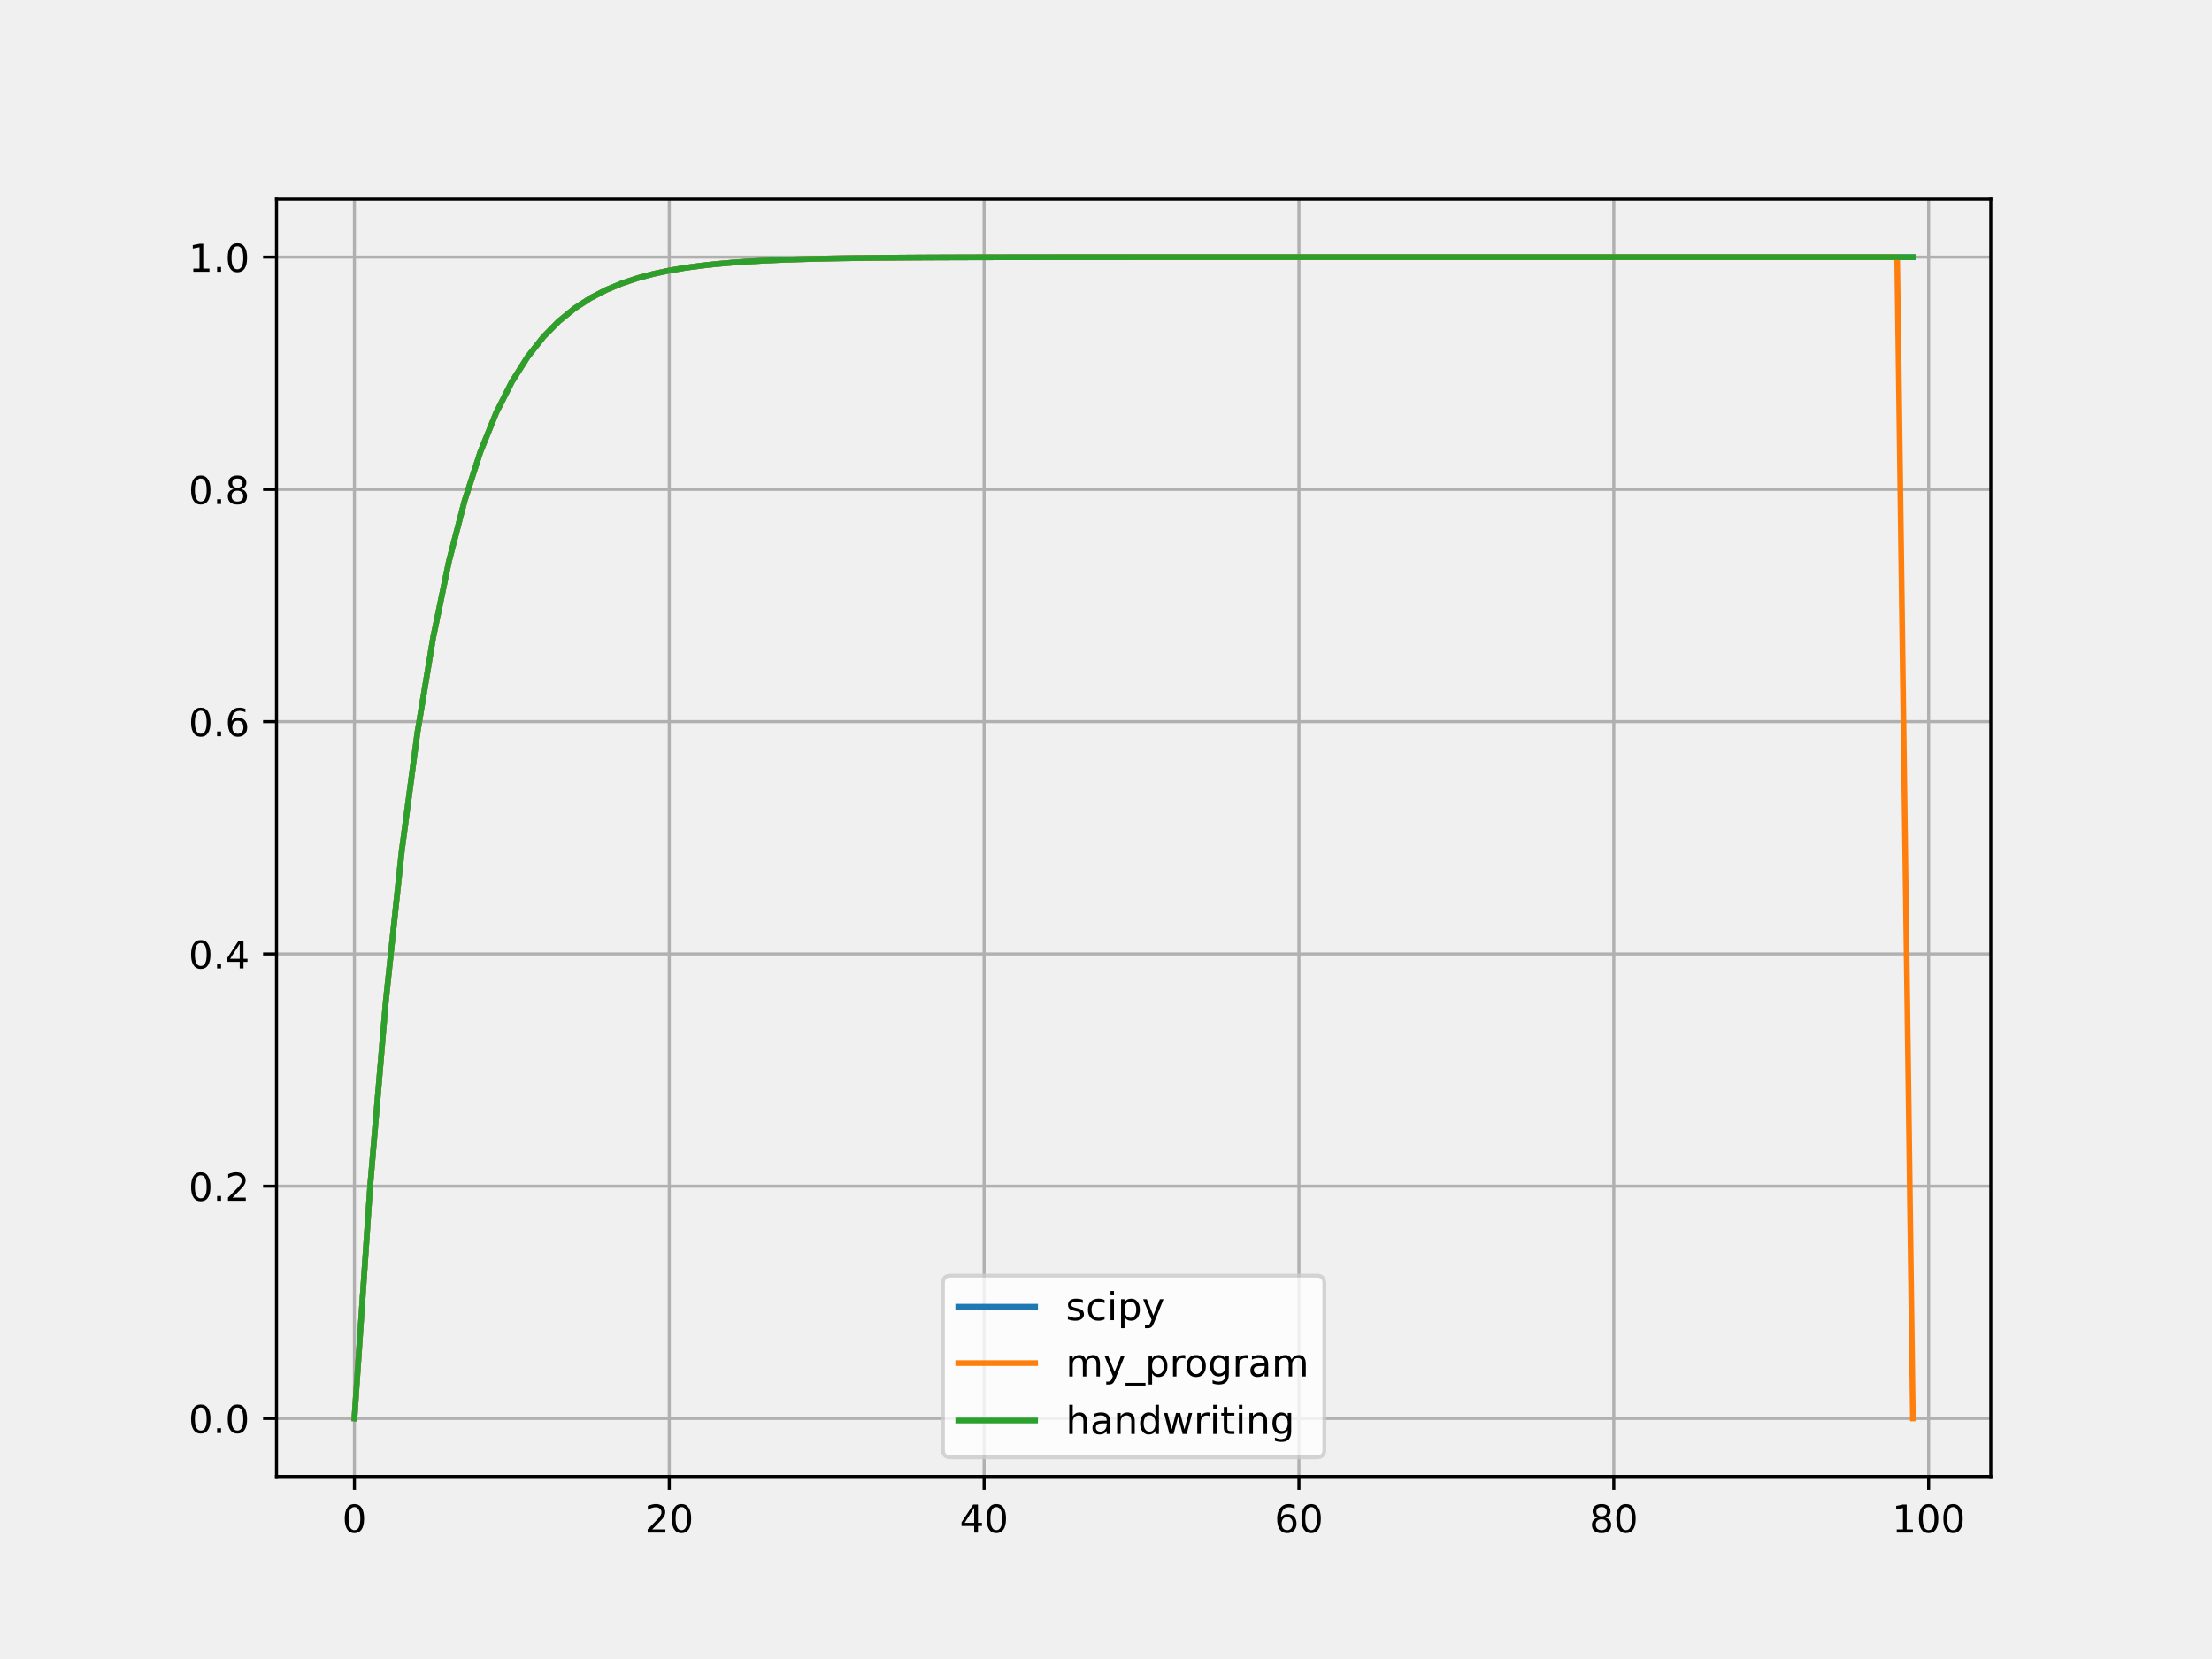
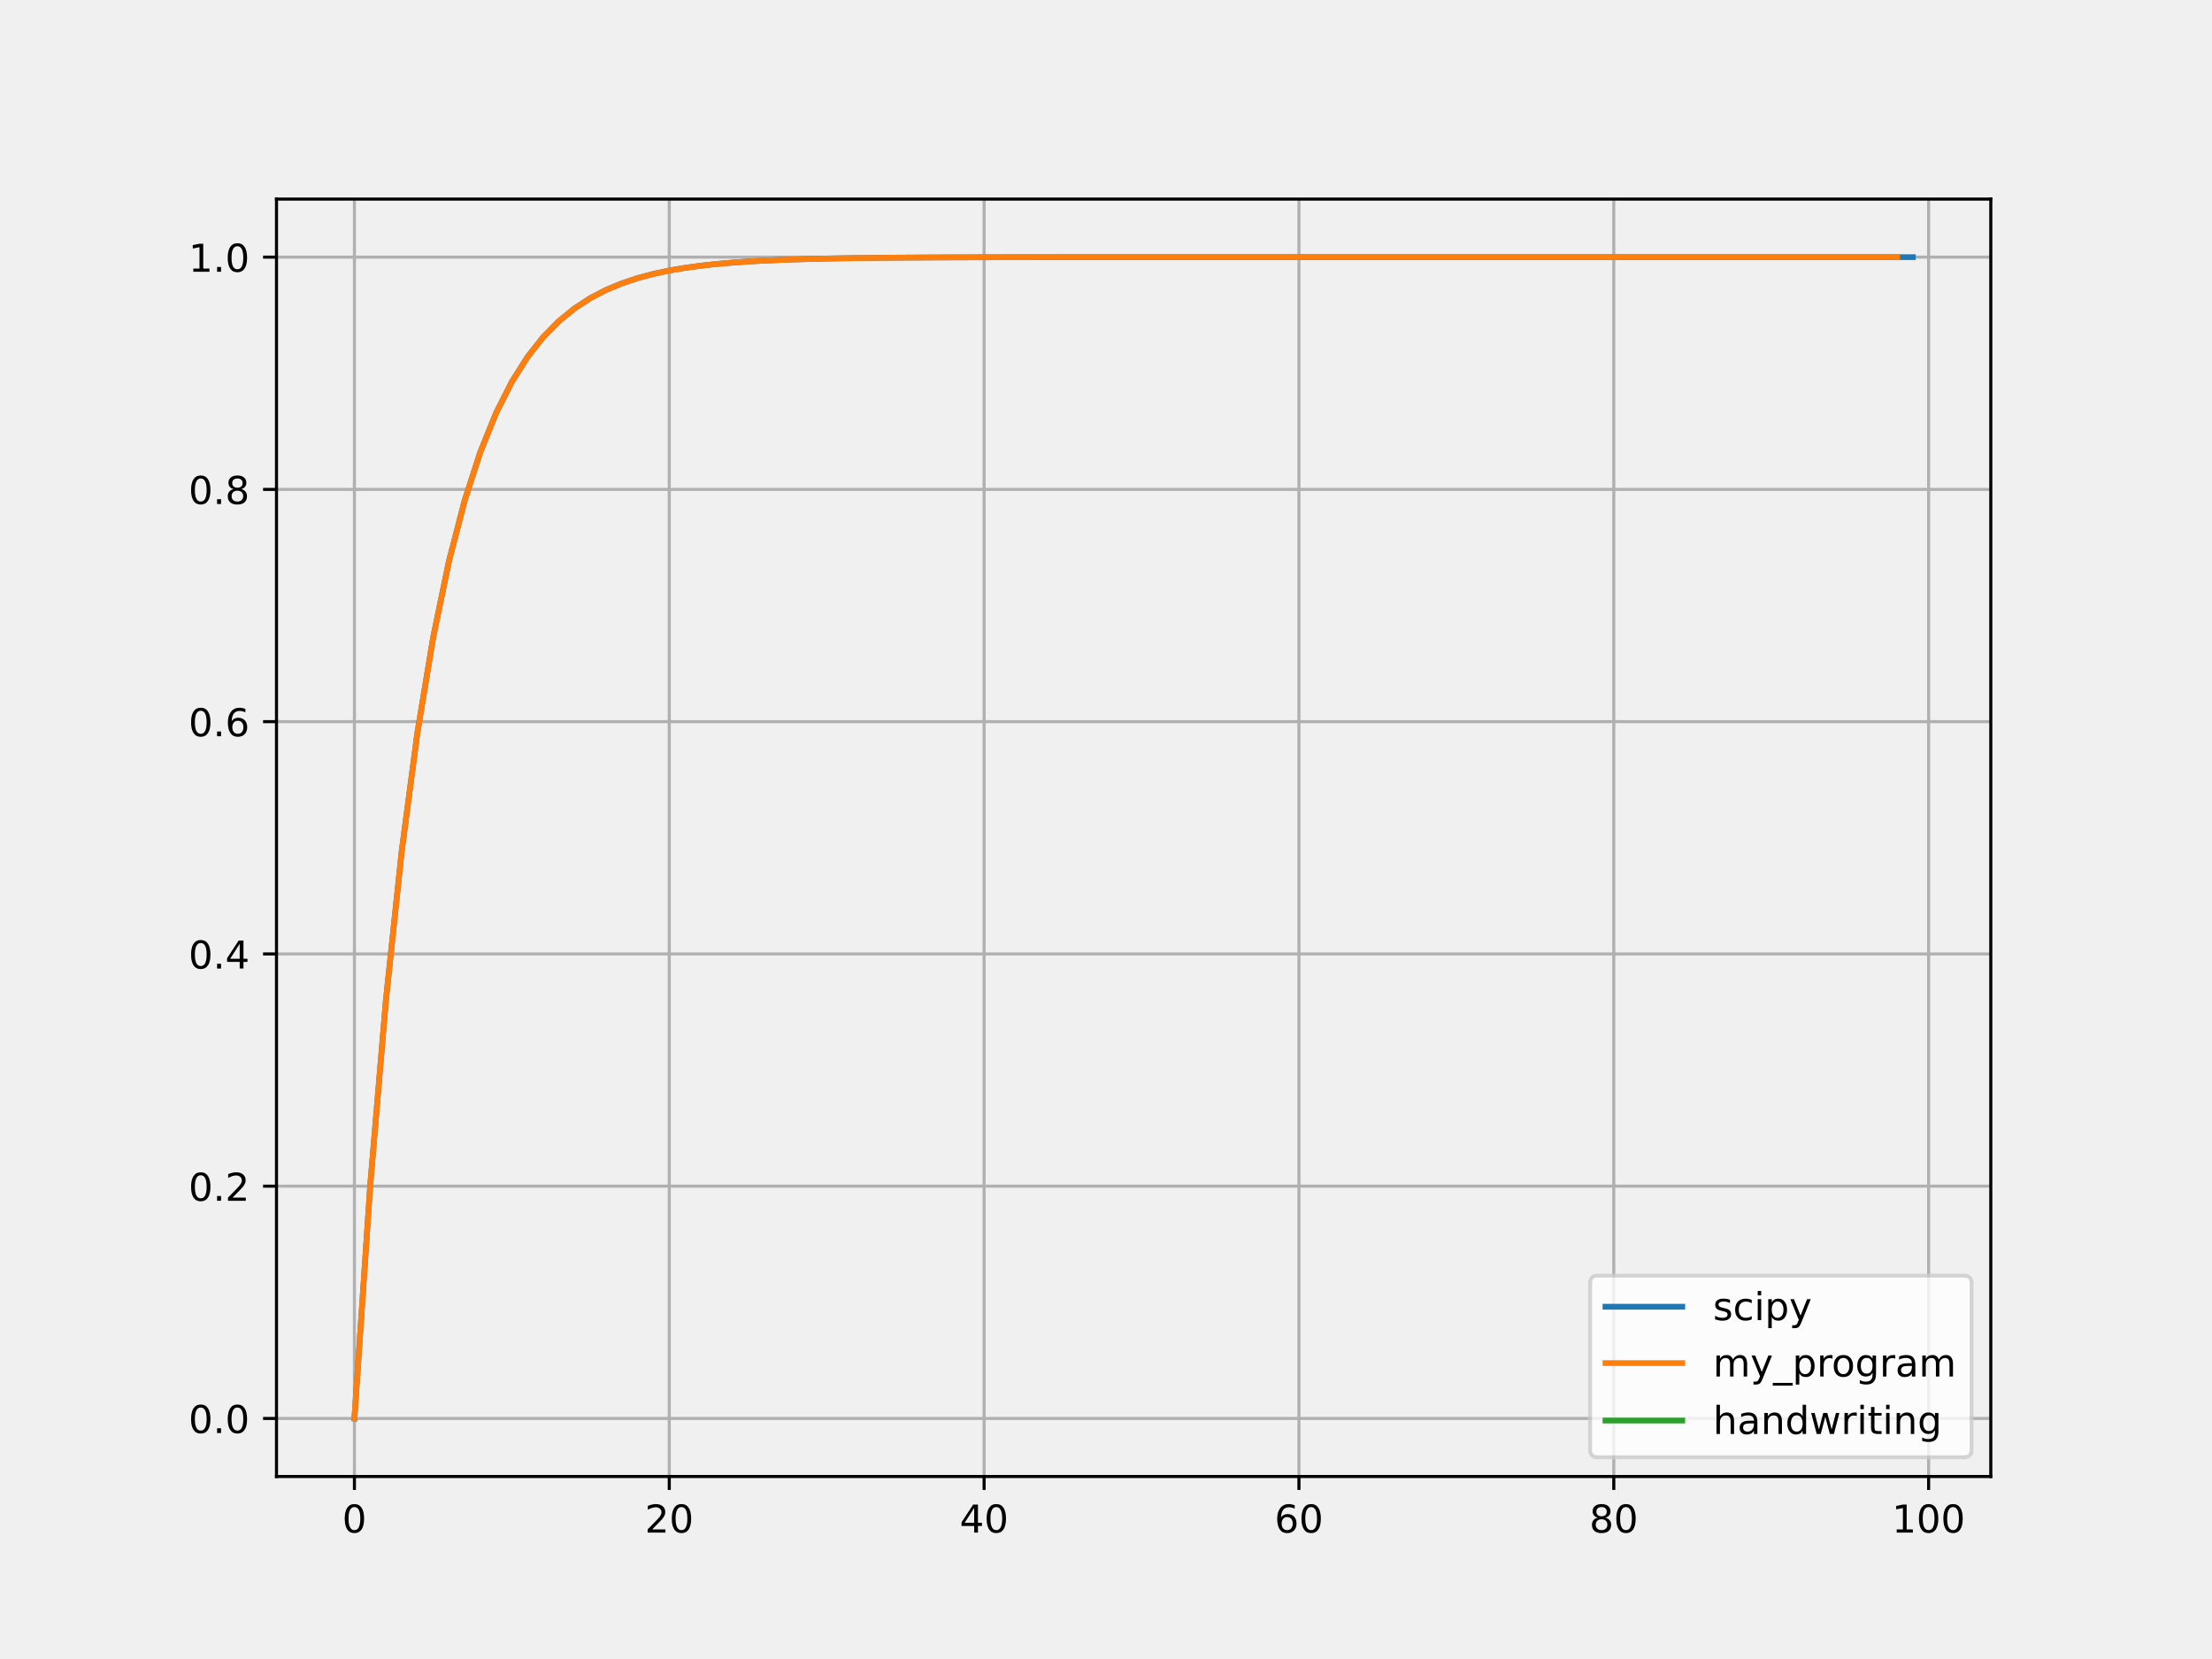
<svg xmlns="http://www.w3.org/2000/svg" xmlns:xlink="http://www.w3.org/1999/xlink" width="576pt" height="432pt" viewBox="0 0 576 432" version="1.1">
  <defs>
    <style type="text/css">*{stroke-linejoin: round; stroke-linecap: butt}</style>
  </defs>
  <g id="figure_1">
    <g id="patch_1">
      <path d="M 0 432  L 576 432  L 576 0  L 0 0  L 0 432  z " style="fill: none" />
    </g>
    <g id="axes_1">
      <g id="patch_2">
        <path d="M 72 384.48  L 518.4 384.48  L 518.4 51.84  L 72 51.84  L 72 384.48  z " style="fill: none" />
      </g>
      <g id="matplotlib.axis_1">
        <g id="xtick_1">
          <g id="line2d_1">
-             <path d="M 92.291 384.48  L 92.291 51.84  " clip-path="url(#p85059e5a25)" style="fill: none; stroke: #b0b0b0; stroke-width: 0.8; stroke-linecap: square" />
+             <path d="M 92.291 384.48  L 92.291 51.84  " clip-path="url(#p8a45b7f2a6)" style="fill: none; stroke: #b0b0b0; stroke-width: 0.8; stroke-linecap: square" />
          </g>
          <g id="line2d_2">
            <defs>
-               <path id="m1170deebd3" d="M 0 0  L 0 3.5  " style="stroke: #000000; stroke-width: 0.8" />
-             </defs>
-             <g>
-               <use xlink:href="#m1170deebd3" x="92.291" y="384.48" style="stroke: #000000; stroke-width: 0.8" />
+               <path id="m2cb177437b" d="M 0 0  L 0 3.5  " style="stroke: #000000; stroke-width: 0.8" />
+             </defs>
+             <g>
+               <use xlink:href="#m2cb177437b" x="92.291" y="384.48" style="stroke: #000000; stroke-width: 0.8" />
            </g>
          </g>
          <g id="text_1">
            <g transform="translate(89.10966 399.0784) scale(0.1 -0.1)">
              <defs>
                <path id="DejaVuSans-30" d="M 2034 4250  Q 1547 4250 1301 3770  Q 1056 3291 1056 2328  Q 1056 1369 1301 889  Q 1547 409 2034 409  Q 2525 409 2770 889  Q 3016 1369 3016 2328  Q 3016 3291 2770 3770  Q 2525 4250 2034 4250  z M 2034 4750  Q 2819 4750 3233 4129  Q 3647 3509 3647 2328  Q 3647 1150 3233 529  Q 2819 -91 2034 -91  Q 1250 -91 836 529  Q 422 1150 422 2328  Q 422 3509 836 4129  Q 1250 4750 2034 4750  z " transform="scale(0.015625)" />
              </defs>
              <use xlink:href="#DejaVuSans-30" />
            </g>
          </g>
        </g>
        <g id="xtick_2">
          <g id="line2d_3">
-             <path d="M 174.274 384.48  L 174.274 51.84  " clip-path="url(#p85059e5a25)" style="fill: none; stroke: #b0b0b0; stroke-width: 0.8; stroke-linecap: square" />
+             <path d="M 174.274 384.48  L 174.274 51.84  " clip-path="url(#p8a45b7f2a6)" style="fill: none; stroke: #b0b0b0; stroke-width: 0.8; stroke-linecap: square" />
          </g>
          <g id="line2d_4">
            <g>
-               <use xlink:href="#m1170deebd3" x="174.274" y="384.48" style="stroke: #000000; stroke-width: 0.8" />
+               <use xlink:href="#m2cb177437b" x="174.274" y="384.48" style="stroke: #000000; stroke-width: 0.8" />
            </g>
          </g>
          <g id="text_2">
            <g transform="translate(167.9119 399.0784) scale(0.1 -0.1)">
              <defs>
                <path id="DejaVuSans-32" d="M 1228 531  L 3431 531  L 3431 0  L 469 0  L 469 531  Q 828 903 1448 1529  Q 2069 2156 2228 2338  Q 2531 2678 2651 2914  Q 2772 3150 2772 3378  Q 2772 3750 2511 3984  Q 2250 4219 1831 4219  Q 1534 4219 1204 4116  Q 875 4013 500 3803  L 500 4441  Q 881 4594 1212 4672  Q 1544 4750 1819 4750  Q 2544 4750 2975 4387  Q 3406 4025 3406 3419  Q 3406 3131 3298 2873  Q 3191 2616 2906 2266  Q 2828 2175 2409 1742  Q 1991 1309 1228 531  z " transform="scale(0.015625)" />
              </defs>
              <use xlink:href="#DejaVuSans-32" />
-               <use xlink:href="#DejaVuSans-30" transform="translate(63.62305 0)" />
+               <use xlink:href="#DejaVuSans-30" x="63.623" />
            </g>
          </g>
        </g>
        <g id="xtick_3">
          <g id="line2d_5">
-             <path d="M 256.258 384.48  L 256.258 51.84  " clip-path="url(#p85059e5a25)" style="fill: none; stroke: #b0b0b0; stroke-width: 0.8; stroke-linecap: square" />
+             <path d="M 256.258 384.48  L 256.258 51.84  " clip-path="url(#p8a45b7f2a6)" style="fill: none; stroke: #b0b0b0; stroke-width: 0.8; stroke-linecap: square" />
          </g>
          <g id="line2d_6">
            <g>
-               <use xlink:href="#m1170deebd3" x="256.258" y="384.48" style="stroke: #000000; stroke-width: 0.8" />
+               <use xlink:href="#m2cb177437b" x="256.258" y="384.48" style="stroke: #000000; stroke-width: 0.8" />
            </g>
          </g>
          <g id="text_3">
            <g transform="translate(249.8954 399.0784) scale(0.1 -0.1)">
              <defs>
                <path id="DejaVuSans-34" d="M 2419 4116  L 825 1625  L 2419 1625  L 2419 4116  z M 2253 4666  L 3047 4666  L 3047 1625  L 3713 1625  L 3713 1100  L 3047 1100  L 3047 0  L 2419 0  L 2419 1100  L 313 1100  L 313 1709  L 2253 4666  z " transform="scale(0.015625)" />
              </defs>
              <use xlink:href="#DejaVuSans-34" />
-               <use xlink:href="#DejaVuSans-30" transform="translate(63.62305 0)" />
+               <use xlink:href="#DejaVuSans-30" x="63.623" />
            </g>
          </g>
        </g>
        <g id="xtick_4">
          <g id="line2d_7">
-             <path d="M 338.241 384.48  L 338.241 51.84  " clip-path="url(#p85059e5a25)" style="fill: none; stroke: #b0b0b0; stroke-width: 0.8; stroke-linecap: square" />
+             <path d="M 338.241 384.48  L 338.241 51.84  " clip-path="url(#p8a45b7f2a6)" style="fill: none; stroke: #b0b0b0; stroke-width: 0.8; stroke-linecap: square" />
          </g>
          <g id="line2d_8">
            <g>
-               <use xlink:href="#m1170deebd3" x="338.241" y="384.48" style="stroke: #000000; stroke-width: 0.8" />
+               <use xlink:href="#m2cb177437b" x="338.241" y="384.48" style="stroke: #000000; stroke-width: 0.8" />
            </g>
          </g>
          <g id="text_4">
            <g transform="translate(331.8788 399.0784) scale(0.1 -0.1)">
              <defs>
                <path id="DejaVuSans-36" d="M 2113 2584  Q 1688 2584 1439 2293  Q 1191 2003 1191 1497  Q 1191 994 1439 701  Q 1688 409 2113 409  Q 2538 409 2786 701  Q 3034 994 3034 1497  Q 3034 2003 2786 2293  Q 2538 2584 2113 2584  z M 3366 4563  L 3366 3988  Q 3128 4100 2886 4159  Q 2644 4219 2406 4219  Q 1781 4219 1451 3797  Q 1122 3375 1075 2522  Q 1259 2794 1537 2939  Q 1816 3084 2150 3084  Q 2853 3084 3261 2657  Q 3669 2231 3669 1497  Q 3669 778 3244 343  Q 2819 -91 2113 -91  Q 1303 -91 875 529  Q 447 1150 447 2328  Q 447 3434 972 4092  Q 1497 4750 2381 4750  Q 2619 4750 2861 4703  Q 3103 4656 3366 4563  z " transform="scale(0.015625)" />
              </defs>
              <use xlink:href="#DejaVuSans-36" />
-               <use xlink:href="#DejaVuSans-30" transform="translate(63.62305 0)" />
+               <use xlink:href="#DejaVuSans-30" x="63.623" />
            </g>
          </g>
        </g>
        <g id="xtick_5">
          <g id="line2d_9">
-             <path d="M 420.225 384.48  L 420.225 51.84  " clip-path="url(#p85059e5a25)" style="fill: none; stroke: #b0b0b0; stroke-width: 0.8; stroke-linecap: square" />
+             <path d="M 420.225 384.48  L 420.225 51.84  " clip-path="url(#p8a45b7f2a6)" style="fill: none; stroke: #b0b0b0; stroke-width: 0.8; stroke-linecap: square" />
          </g>
          <g id="line2d_10">
            <g>
-               <use xlink:href="#m1170deebd3" x="420.225" y="384.48" style="stroke: #000000; stroke-width: 0.8" />
+               <use xlink:href="#m2cb177437b" x="420.225" y="384.48" style="stroke: #000000; stroke-width: 0.8" />
            </g>
          </g>
          <g id="text_5">
            <g transform="translate(413.8623 399.0784) scale(0.1 -0.1)">
              <defs>
                <path id="DejaVuSans-38" d="M 2034 2216  Q 1584 2216 1326 1975  Q 1069 1734 1069 1313  Q 1069 891 1326 650  Q 1584 409 2034 409  Q 2484 409 2743 651  Q 3003 894 3003 1313  Q 3003 1734 2745 1975  Q 2488 2216 2034 2216  z M 1403 2484  Q 997 2584 770 2862  Q 544 3141 544 3541  Q 544 4100 942 4425  Q 1341 4750 2034 4750  Q 2731 4750 3128 4425  Q 3525 4100 3525 3541  Q 3525 3141 3298 2862  Q 3072 2584 2669 2484  Q 3125 2378 3379 2068  Q 3634 1759 3634 1313  Q 3634 634 3220 271  Q 2806 -91 2034 -91  Q 1263 -91 848 271  Q 434 634 434 1313  Q 434 1759 690 2068  Q 947 2378 1403 2484  z M 1172 3481  Q 1172 3119 1398 2916  Q 1625 2713 2034 2713  Q 2441 2713 2670 2916  Q 2900 3119 2900 3481  Q 2900 3844 2670 4047  Q 2441 4250 2034 4250  Q 1625 4250 1398 4047  Q 1172 3844 1172 3481  z " transform="scale(0.015625)" />
              </defs>
              <use xlink:href="#DejaVuSans-38" />
-               <use xlink:href="#DejaVuSans-30" transform="translate(63.62305 0)" />
+               <use xlink:href="#DejaVuSans-30" x="63.623" />
            </g>
          </g>
        </g>
        <g id="xtick_6">
          <g id="line2d_11">
-             <path d="M 502.208 384.48  L 502.208 51.84  " clip-path="url(#p85059e5a25)" style="fill: none; stroke: #b0b0b0; stroke-width: 0.8; stroke-linecap: square" />
+             <path d="M 502.208 384.48  L 502.208 51.84  " clip-path="url(#p8a45b7f2a6)" style="fill: none; stroke: #b0b0b0; stroke-width: 0.8; stroke-linecap: square" />
          </g>
          <g id="line2d_12">
            <g>
-               <use xlink:href="#m1170deebd3" x="502.208" y="384.48" style="stroke: #000000; stroke-width: 0.8" />
+               <use xlink:href="#m2cb177437b" x="502.208" y="384.48" style="stroke: #000000; stroke-width: 0.8" />
            </g>
          </g>
          <g id="text_6">
            <g transform="translate(492.6645 399.0784) scale(0.1 -0.1)">
              <defs>
                <path id="DejaVuSans-31" d="M 794 531  L 1825 531  L 1825 4091  L 703 3866  L 703 4441  L 1819 4666  L 2450 4666  L 2450 531  L 3481 531  L 3481 0  L 794 0  L 794 531  z " transform="scale(0.015625)" />
              </defs>
              <use xlink:href="#DejaVuSans-31" />
-               <use xlink:href="#DejaVuSans-30" transform="translate(63.62305 0)" />
-               <use xlink:href="#DejaVuSans-30" transform="translate(127.2461 0)" />
+               <use xlink:href="#DejaVuSans-30" x="63.623" />
+               <use xlink:href="#DejaVuSans-30" x="127.246" />
            </g>
          </g>
        </g>
      </g>
      <g id="matplotlib.axis_2">
        <g id="ytick_1">
          <g id="line2d_13">
-             <path d="M 72 369.36  L 518.4 369.36  " clip-path="url(#p85059e5a25)" style="fill: none; stroke: #b0b0b0; stroke-width: 0.8; stroke-linecap: square" />
+             <path d="M 72 369.36  L 518.4 369.36  " clip-path="url(#p8a45b7f2a6)" style="fill: none; stroke: #b0b0b0; stroke-width: 0.8; stroke-linecap: square" />
          </g>
          <g id="line2d_14">
            <defs>
-               <path id="maa7178bfd0" d="M 0 0  L -3.5 0  " style="stroke: #000000; stroke-width: 0.8" />
-             </defs>
-             <g>
-               <use xlink:href="#maa7178bfd0" x="72" y="369.36" style="stroke: #000000; stroke-width: 0.8" />
+               <path id="ma038938350" d="M 0 0  L -3.5 0  " style="stroke: #000000; stroke-width: 0.8" />
+             </defs>
+             <g>
+               <use xlink:href="#ma038938350" x="72" y="369.36" style="stroke: #000000; stroke-width: 0.8" />
            </g>
          </g>
          <g id="text_7">
            <g transform="translate(49.09687 373.1592) scale(0.1 -0.1)">
              <defs>
                <path id="DejaVuSans-2e" d="M 684 794  L 1344 794  L 1344 0  L 684 0  L 684 794  z " transform="scale(0.015625)" />
              </defs>
              <use xlink:href="#DejaVuSans-30" />
-               <use xlink:href="#DejaVuSans-2e" transform="translate(63.62305 0)" />
-               <use xlink:href="#DejaVuSans-30" transform="translate(95.41016 0)" />
+               <use xlink:href="#DejaVuSans-2e" x="63.623" />
+               <use xlink:href="#DejaVuSans-30" x="95.41" />
            </g>
          </g>
        </g>
        <g id="ytick_2">
          <g id="line2d_15">
-             <path d="M 72 308.88  L 518.4 308.88  " clip-path="url(#p85059e5a25)" style="fill: none; stroke: #b0b0b0; stroke-width: 0.8; stroke-linecap: square" />
+             <path d="M 72 308.88  L 518.4 308.88  " clip-path="url(#p8a45b7f2a6)" style="fill: none; stroke: #b0b0b0; stroke-width: 0.8; stroke-linecap: square" />
          </g>
          <g id="line2d_16">
            <g>
-               <use xlink:href="#maa7178bfd0" x="72" y="308.88" style="stroke: #000000; stroke-width: 0.8" />
+               <use xlink:href="#ma038938350" x="72" y="308.88" style="stroke: #000000; stroke-width: 0.8" />
            </g>
          </g>
          <g id="text_8">
            <g transform="translate(49.09687 312.6792) scale(0.1 -0.1)">
              <use xlink:href="#DejaVuSans-30" />
-               <use xlink:href="#DejaVuSans-2e" transform="translate(63.62305 0)" />
-               <use xlink:href="#DejaVuSans-32" transform="translate(95.41016 0)" />
+               <use xlink:href="#DejaVuSans-2e" x="63.623" />
+               <use xlink:href="#DejaVuSans-32" x="95.41" />
            </g>
          </g>
        </g>
        <g id="ytick_3">
          <g id="line2d_17">
-             <path d="M 72 248.4  L 518.4 248.4  " clip-path="url(#p85059e5a25)" style="fill: none; stroke: #b0b0b0; stroke-width: 0.8; stroke-linecap: square" />
+             <path d="M 72 248.4  L 518.4 248.4  " clip-path="url(#p8a45b7f2a6)" style="fill: none; stroke: #b0b0b0; stroke-width: 0.8; stroke-linecap: square" />
          </g>
          <g id="line2d_18">
            <g>
-               <use xlink:href="#maa7178bfd0" x="72" y="248.4" style="stroke: #000000; stroke-width: 0.8" />
+               <use xlink:href="#ma038938350" x="72" y="248.4" style="stroke: #000000; stroke-width: 0.8" />
            </g>
          </g>
          <g id="text_9">
            <g transform="translate(49.09687 252.1992) scale(0.1 -0.1)">
              <use xlink:href="#DejaVuSans-30" />
-               <use xlink:href="#DejaVuSans-2e" transform="translate(63.62305 0)" />
-               <use xlink:href="#DejaVuSans-34" transform="translate(95.41016 0)" />
+               <use xlink:href="#DejaVuSans-2e" x="63.623" />
+               <use xlink:href="#DejaVuSans-34" x="95.41" />
            </g>
          </g>
        </g>
        <g id="ytick_4">
          <g id="line2d_19">
-             <path d="M 72 187.92  L 518.4 187.92  " clip-path="url(#p85059e5a25)" style="fill: none; stroke: #b0b0b0; stroke-width: 0.8; stroke-linecap: square" />
+             <path d="M 72 187.92  L 518.4 187.92  " clip-path="url(#p8a45b7f2a6)" style="fill: none; stroke: #b0b0b0; stroke-width: 0.8; stroke-linecap: square" />
          </g>
          <g id="line2d_20">
            <g>
-               <use xlink:href="#maa7178bfd0" x="72" y="187.92" style="stroke: #000000; stroke-width: 0.8" />
+               <use xlink:href="#ma038938350" x="72" y="187.92" style="stroke: #000000; stroke-width: 0.8" />
            </g>
          </g>
          <g id="text_10">
            <g transform="translate(49.09687 191.7192) scale(0.1 -0.1)">
              <use xlink:href="#DejaVuSans-30" />
-               <use xlink:href="#DejaVuSans-2e" transform="translate(63.62305 0)" />
-               <use xlink:href="#DejaVuSans-36" transform="translate(95.41016 0)" />
+               <use xlink:href="#DejaVuSans-2e" x="63.623" />
+               <use xlink:href="#DejaVuSans-36" x="95.41" />
            </g>
          </g>
        </g>
        <g id="ytick_5">
          <g id="line2d_21">
-             <path d="M 72 127.44  L 518.4 127.44  " clip-path="url(#p85059e5a25)" style="fill: none; stroke: #b0b0b0; stroke-width: 0.8; stroke-linecap: square" />
+             <path d="M 72 127.44  L 518.4 127.44  " clip-path="url(#p8a45b7f2a6)" style="fill: none; stroke: #b0b0b0; stroke-width: 0.8; stroke-linecap: square" />
          </g>
          <g id="line2d_22">
            <g>
-               <use xlink:href="#maa7178bfd0" x="72" y="127.44" style="stroke: #000000; stroke-width: 0.8" />
+               <use xlink:href="#ma038938350" x="72" y="127.44" style="stroke: #000000; stroke-width: 0.8" />
            </g>
          </g>
          <g id="text_11">
            <g transform="translate(49.09687 131.2392) scale(0.1 -0.1)">
              <use xlink:href="#DejaVuSans-30" />
-               <use xlink:href="#DejaVuSans-2e" transform="translate(63.62305 0)" />
-               <use xlink:href="#DejaVuSans-38" transform="translate(95.41016 0)" />
+               <use xlink:href="#DejaVuSans-2e" x="63.623" />
+               <use xlink:href="#DejaVuSans-38" x="95.41" />
            </g>
          </g>
        </g>
        <g id="ytick_6">
          <g id="line2d_23">
-             <path d="M 72 66.96  L 518.4 66.96  " clip-path="url(#p85059e5a25)" style="fill: none; stroke: #b0b0b0; stroke-width: 0.8; stroke-linecap: square" />
+             <path d="M 72 66.96  L 518.4 66.96  " clip-path="url(#p8a45b7f2a6)" style="fill: none; stroke: #b0b0b0; stroke-width: 0.8; stroke-linecap: square" />
          </g>
          <g id="line2d_24">
            <g>
-               <use xlink:href="#maa7178bfd0" x="72" y="66.96" style="stroke: #000000; stroke-width: 0.8" />
+               <use xlink:href="#ma038938350" x="72" y="66.96" style="stroke: #000000; stroke-width: 0.8" />
            </g>
          </g>
          <g id="text_12">
            <g transform="translate(49.09687 70.75922) scale(0.1 -0.1)">
              <use xlink:href="#DejaVuSans-31" />
-               <use xlink:href="#DejaVuSans-2e" transform="translate(63.62305 0)" />
-               <use xlink:href="#DejaVuSans-30" transform="translate(95.41016 0)" />
+               <use xlink:href="#DejaVuSans-2e" x="63.623" />
+               <use xlink:href="#DejaVuSans-30" x="95.41" />
            </g>
          </g>
        </g>
      </g>
      <g id="line2d_25">
-         <path d="M 92.291 369.36  L 96.39 308.88  L 100.489 260.496  L 104.588 221.789  L 108.688 190.823  L 112.787 166.05  L 116.886 146.232  L 120.985 130.378  L 125.084 117.694  L 129.183 107.547  L 133.283 99.43  L 137.382 92.936  L 141.481 87.741  L 145.58 83.585  L 149.679 80.26  L 153.779 77.6  L 157.878 75.472  L 161.977 73.769  L 166.076 72.408  L 170.175 71.318  L 174.274 70.446  L 178.374 69.749  L 182.473 69.191  L 186.572 68.745  L 190.671 68.388  L 194.77 68.102  L 198.869 67.874  L 202.969 67.691  L 207.068 67.545  L 211.167 67.428  L 215.266 67.334  L 219.365 67.259  L 223.464 67.2  L 227.564 67.152  L 231.663 67.113  L 235.762 67.083  L 239.861 67.058  L 243.96 67.039  L 248.06 67.023  L 252.159 67.01  L 256.258 67  L 260.357 66.992  L 264.456 66.986  L 268.555 66.981  L 272.655 66.976  L 276.754 66.973  L 280.853 66.971  L 284.952 66.968  L 289.051 66.967  L 293.15 66.965  L 297.25 66.964  L 301.349 66.963  L 305.448 66.963  L 309.547 66.962  L 313.646 66.962  L 317.745 66.961  L 321.845 66.961  L 325.944 66.961  L 330.043 66.961  L 334.142 66.961  L 338.241 66.96  L 342.34 66.96  L 346.44 66.96  L 350.539 66.96  L 354.638 66.96  L 358.737 66.96  L 362.836 66.96  L 366.936 66.96  L 371.035 66.96  L 375.134 66.96  L 379.233 66.96  L 383.332 66.96  L 387.431 66.96  L 391.531 66.96  L 395.63 66.96  L 399.729 66.96  L 403.828 66.96  L 407.927 66.96  L 412.026 66.96  L 416.126 66.96  L 420.225 66.96  L 424.324 66.96  L 428.423 66.96  L 432.522 66.96  L 436.621 66.96  L 440.721 66.96  L 444.82 66.96  L 448.919 66.96  L 453.018 66.96  L 457.117 66.96  L 461.217 66.96  L 465.316 66.96  L 469.415 66.96  L 473.514 66.96  L 477.613 66.96  L 481.712 66.96  L 485.812 66.96  L 489.911 66.96  L 494.01 66.96  L 498.109 66.96  " clip-path="url(#p85059e5a25)" style="fill: none; stroke: #1f77b4; stroke-width: 1.5; stroke-linecap: square" />
+         <path d="M 92.291 369.36  L 96.39 308.88  L 100.489 260.496  L 104.588 221.789  L 108.688 190.823  L 112.787 166.05  L 116.886 146.232  L 120.985 130.378  L 125.084 117.694  L 129.183 107.547  L 133.283 99.43  L 137.382 92.936  L 141.481 87.741  L 145.58 83.585  L 149.679 80.26  L 153.779 77.6  L 157.878 75.472  L 161.977 73.769  L 166.076 72.408  L 170.175 71.318  L 174.274 70.446  L 178.374 69.749  L 182.473 69.191  L 186.572 68.745  L 190.671 68.388  L 194.77 68.102  L 198.869 67.874  L 202.969 67.691  L 207.068 67.545  L 211.167 67.428  L 215.266 67.334  L 219.365 67.259  L 223.464 67.2  L 227.564 67.152  L 231.663 67.113  L 235.762 67.083  L 239.861 67.058  L 243.96 67.039  L 248.06 67.023  L 252.159 67.01  L 256.258 67  L 260.357 66.992  L 264.456 66.986  L 268.555 66.981  L 272.655 66.976  L 276.754 66.973  L 280.853 66.971  L 284.952 66.968  L 289.051 66.967  L 293.15 66.965  L 297.25 66.964  L 301.349 66.963  L 305.448 66.963  L 309.547 66.962  L 313.646 66.962  L 317.745 66.961  L 321.845 66.961  L 325.944 66.961  L 330.043 66.961  L 334.142 66.961  L 338.241 66.96  L 342.34 66.96  L 346.44 66.96  L 350.539 66.96  L 354.638 66.96  L 358.737 66.96  L 362.836 66.96  L 366.936 66.96  L 371.035 66.96  L 375.134 66.96  L 379.233 66.96  L 383.332 66.96  L 387.431 66.96  L 391.531 66.96  L 395.63 66.96  L 399.729 66.96  L 403.828 66.96  L 407.927 66.96  L 412.026 66.96  L 416.126 66.96  L 420.225 66.96  L 424.324 66.96  L 428.423 66.96  L 432.522 66.96  L 436.621 66.96  L 440.721 66.96  L 444.82 66.96  L 448.919 66.96  L 453.018 66.96  L 457.117 66.96  L 461.217 66.96  L 465.316 66.96  L 469.415 66.96  L 473.514 66.96  L 477.613 66.96  L 481.712 66.96  L 485.812 66.96  L 489.911 66.96  L 494.01 66.96  L 498.109 66.96  " clip-path="url(#p8a45b7f2a6)" style="fill: none; stroke: #1f77b4; stroke-width: 1.5; stroke-linecap: square" />
      </g>
      <g id="line2d_26">
-         <path d="M 92.291 369.36  L 96.39 308.88  L 100.489 260.496  L 104.588 221.789  L 108.688 190.823  L 112.787 166.05  L 116.886 146.232  L 120.985 130.378  L 125.084 117.694  L 129.183 107.547  L 133.283 99.43  L 137.382 92.936  L 141.481 87.741  L 145.58 83.585  L 149.679 80.26  L 153.779 77.6  L 157.878 75.472  L 161.977 73.769  L 166.076 72.408  L 170.175 71.318  L 174.274 70.446  L 178.374 69.749  L 182.473 69.191  L 186.572 68.745  L 190.671 68.388  L 194.77 68.102  L 198.869 67.874  L 202.969 67.691  L 207.068 67.545  L 211.167 67.428  L 215.266 67.334  L 219.365 67.259  L 223.464 67.2  L 227.564 67.152  L 231.663 67.113  L 235.762 67.083  L 239.861 67.058  L 243.96 67.039  L 248.06 67.023  L 252.159 67.01  L 256.258 67  L 260.357 66.992  L 264.456 66.986  L 268.555 66.981  L 272.655 66.976  L 276.754 66.973  L 280.853 66.971  L 284.952 66.968  L 289.051 66.967  L 293.15 66.965  L 297.25 66.964  L 301.349 66.963  L 305.448 66.963  L 309.547 66.962  L 313.646 66.962  L 317.745 66.961  L 321.845 66.961  L 325.944 66.961  L 330.043 66.961  L 334.142 66.961  L 338.241 66.96  L 342.34 66.96  L 346.44 66.96  L 350.539 66.96  L 354.638 66.96  L 358.737 66.96  L 362.836 66.96  L 366.936 66.96  L 371.035 66.96  L 375.134 66.96  L 379.233 66.96  L 383.332 66.96  L 387.431 66.96  L 391.531 66.96  L 395.63 66.96  L 399.729 66.96  L 403.828 66.96  L 407.927 66.96  L 412.026 66.96  L 416.126 66.96  L 420.225 66.96  L 424.324 66.96  L 428.423 66.96  L 432.522 66.96  L 436.621 66.96  L 440.721 66.96  L 444.82 66.96  L 448.919 66.96  L 453.018 66.96  L 457.117 66.96  L 461.217 66.96  L 465.316 66.96  L 469.415 66.96  L 473.514 66.96  L 477.613 66.96  L 481.712 66.96  L 485.812 66.96  L 489.911 66.96  L 494.01 66.96  L 498.109 369.36  " clip-path="url(#p85059e5a25)" style="fill: none; stroke: #ff7f0e; stroke-width: 1.5; stroke-linecap: square" />
+         <path d="M 92.291 369.36  L 96.39 308.88  L 100.489 260.496  L 104.588 221.789  L 108.688 190.823  L 112.787 166.05  L 116.886 146.232  L 120.985 130.378  L 125.084 117.694  L 129.183 107.547  L 133.283 99.43  L 137.382 92.936  L 141.481 87.741  L 145.58 83.585  L 149.679 80.26  L 153.779 77.6  L 157.878 75.472  L 161.977 73.769  L 166.076 72.408  L 170.175 71.318  L 174.274 70.446  L 178.374 69.749  L 182.473 69.191  L 186.572 68.745  L 190.671 68.388  L 194.77 68.102  L 198.869 67.874  L 202.969 67.691  L 207.068 67.545  L 211.167 67.428  L 215.266 67.334  L 219.365 67.259  L 223.464 67.2  L 227.564 67.152  L 231.663 67.113  L 235.762 67.083  L 239.861 67.058  L 243.96 67.039  L 248.06 67.023  L 252.159 67.01  L 256.258 67  L 260.357 66.992  L 264.456 66.986  L 268.555 66.981  L 272.655 66.976  L 276.754 66.973  L 280.853 66.971  L 284.952 66.968  L 289.051 66.967  L 293.15 66.965  L 297.25 66.964  L 301.349 66.963  L 305.448 66.963  L 309.547 66.962  L 313.646 66.962  L 317.745 66.961  L 321.845 66.961  L 325.944 66.961  L 330.043 66.961  L 334.142 66.961  L 338.241 66.96  L 342.34 66.96  L 346.44 66.96  L 350.539 66.96  L 354.638 66.96  L 358.737 66.96  L 362.836 66.96  L 366.936 66.96  L 371.035 66.96  L 375.134 66.96  L 379.233 66.96  L 383.332 66.96  L 387.431 66.96  L 391.531 66.96  L 395.63 66.96  L 399.729 66.96  L 403.828 66.96  L 407.927 66.96  L 412.026 66.96  L 416.126 66.96  L 420.225 66.96  L 424.324 66.96  L 428.423 66.96  L 432.522 66.96  L 436.621 66.96  L 440.721 66.96  L 444.82 66.96  L 448.919 66.96  L 453.018 66.96  L 457.117 66.96  L 461.217 66.96  L 465.316 66.96  L 469.415 66.96  L 473.514 66.96  L 477.613 66.96  L 481.712 66.96  L 485.812 66.96  L 489.911 66.96  L 494.01 66.96  " clip-path="url(#p8a45b7f2a6)" style="fill: none; stroke: #ff7f0e; stroke-width: 1.5; stroke-linecap: square" />
      </g>
      <g id="line2d_27">
-         <path d="M 92.291 369.36  L 96.39 308.88  L 100.489 260.496  L 104.588 221.789  L 108.688 190.823  L 112.787 166.05  L 116.886 146.232  L 120.985 130.378  L 125.084 117.694  L 129.183 107.547  L 133.283 99.43  L 137.382 92.936  L 141.481 87.741  L 145.58 83.585  L 149.679 80.26  L 153.779 77.6  L 157.878 75.472  L 161.977 73.769  L 166.076 72.408  L 170.175 71.318  L 174.274 70.446  L 178.374 69.749  L 182.473 69.191  L 186.572 68.745  L 190.671 68.388  L 194.77 68.102  L 198.869 67.874  L 202.969 67.691  L 207.068 67.545  L 211.167 67.428  L 215.266 67.334  L 219.365 67.259  L 223.464 67.2  L 227.564 67.152  L 231.663 67.113  L 235.762 67.083  L 239.861 67.058  L 243.96 67.039  L 248.06 67.023  L 252.159 67.01  L 256.258 67  L 260.357 66.992  L 264.456 66.986  L 268.555 66.981  L 272.655 66.976  L 276.754 66.973  L 280.853 66.971  L 284.952 66.968  L 289.051 66.967  L 293.15 66.965  L 297.25 66.964  L 301.349 66.963  L 305.448 66.963  L 309.547 66.962  L 313.646 66.962  L 317.745 66.961  L 321.845 66.961  L 325.944 66.961  L 330.043 66.961  L 334.142 66.961  L 338.241 66.96  L 342.34 66.96  L 346.44 66.96  L 350.539 66.96  L 354.638 66.96  L 358.737 66.96  L 362.836 66.96  L 366.936 66.96  L 371.035 66.96  L 375.134 66.96  L 379.233 66.96  L 383.332 66.96  L 387.431 66.96  L 391.531 66.96  L 395.63 66.96  L 399.729 66.96  L 403.828 66.96  L 407.927 66.96  L 412.026 66.96  L 416.126 66.96  L 420.225 66.96  L 424.324 66.96  L 428.423 66.96  L 432.522 66.96  L 436.621 66.96  L 440.721 66.96  L 444.82 66.96  L 448.919 66.96  L 453.018 66.96  L 457.117 66.96  L 461.217 66.96  L 465.316 66.96  L 469.415 66.96  L 473.514 66.96  L 477.613 66.96  L 481.712 66.96  L 485.812 66.96  L 489.911 66.96  L 494.01 66.96  L 498.109 66.96  " clip-path="url(#p85059e5a25)" style="fill: none; stroke: #2ca02c; stroke-width: 1.5; stroke-linecap: square" />
+         <path clip-path="url(#p8a45b7f2a6)" style="fill: none; stroke: #2ca02c; stroke-width: 1.5; stroke-linecap: square" />
      </g>
      <g id="patch_3">
        <path d="M 72 384.48  L 72 51.84  " style="fill: none; stroke: #000000; stroke-width: 0.8; stroke-linejoin: miter; stroke-linecap: square" />
      </g>
      <g id="patch_4">
        <path d="M 518.4 384.48  L 518.4 51.84  " style="fill: none; stroke: #000000; stroke-width: 0.8; stroke-linejoin: miter; stroke-linecap: square" />
      </g>
      <g id="patch_5">
        <path d="M 72 384.48  L 518.4 384.48  " style="fill: none; stroke: #000000; stroke-width: 0.8; stroke-linejoin: miter; stroke-linecap: square" />
      </g>
      <g id="patch_6">
        <path d="M 72 51.84  L 518.4 51.84  " style="fill: none; stroke: #000000; stroke-width: 0.8; stroke-linejoin: miter; stroke-linecap: square" />
      </g>
      <g id="legend_1">
        <g id="patch_7">
-           <path d="M 247.53 379.48  L 342.87 379.48  Q 344.87 379.48 344.87 377.48  L 344.87 334.168  Q 344.87 332.168 342.87 332.168  L 247.53 332.168  Q 245.53 332.168 245.53 334.168  L 245.53 377.48  Q 245.53 379.48 247.53 379.48  z " style="fill: #ffffff; opacity: 0.8; stroke: #cccccc; stroke-linejoin: miter" />
+           <path d="M 416.059 379.48  L 511.4 379.48  Q 513.4 379.48 513.4 377.48  L 513.4 334.168  Q 513.4 332.168 511.4 332.168  L 416.059 332.168  Q 414.059 332.168 414.059 334.168  L 414.059 377.48  Q 414.059 379.48 416.059 379.48  z " style="fill: #ffffff; opacity: 0.8; stroke: #cccccc; stroke-linejoin: miter" />
        </g>
        <g id="line2d_28">
-           <path d="M 249.53 340.266  L 259.53 340.266  L 269.53 340.266  " style="fill: none; stroke: #1f77b4; stroke-width: 1.5; stroke-linecap: square" />
+           <path d="M 418.059 340.266  L 428.059 340.266  L 438.059 340.266  " style="fill: none; stroke: #1f77b4; stroke-width: 1.5; stroke-linecap: square" />
        </g>
        <g id="text_13">
-           <g transform="translate(277.5297 343.7659) scale(0.1 -0.1)">
+           <g transform="translate(446.0594 343.7659) scale(0.1 -0.1)">
            <defs>
              <path id="DejaVuSans-73" d="M 2834 3397  L 2834 2853  Q 2591 2978 2328 3040  Q 2066 3103 1784 3103  Q 1356 3103 1142 2972  Q 928 2841 928 2578  Q 928 2378 1081 2264  Q 1234 2150 1697 2047  L 1894 2003  Q 2506 1872 2764 1633  Q 3022 1394 3022 966  Q 3022 478 2636 193  Q 2250 -91 1575 -91  Q 1294 -91 989 -36  Q 684 19 347 128  L 347 722  Q 666 556 975 473  Q 1284 391 1588 391  Q 1994 391 2212 530  Q 2431 669 2431 922  Q 2431 1156 2273 1281  Q 2116 1406 1581 1522  L 1381 1569  Q 847 1681 609 1914  Q 372 2147 372 2553  Q 372 3047 722 3315  Q 1072 3584 1716 3584  Q 2034 3584 2315 3537  Q 2597 3491 2834 3397  z " transform="scale(0.015625)" />
              <path id="DejaVuSans-63" d="M 3122 3366  L 3122 2828  Q 2878 2963 2633 3030  Q 2388 3097 2138 3097  Q 1578 3097 1268 2742  Q 959 2388 959 1747  Q 959 1106 1268 751  Q 1578 397 2138 397  Q 2388 397 2633 464  Q 2878 531 3122 666  L 3122 134  Q 2881 22 2623 -34  Q 2366 -91 2075 -91  Q 1284 -91 818 406  Q 353 903 353 1747  Q 353 2603 823 3093  Q 1294 3584 2113 3584  Q 2378 3584 2631 3529  Q 2884 3475 3122 3366  z " transform="scale(0.015625)" />
              <path id="DejaVuSans-69" d="M 603 3500  L 1178 3500  L 1178 0  L 603 0  L 603 3500  z M 603 4863  L 1178 4863  L 1178 4134  L 603 4134  L 603 4863  z " transform="scale(0.015625)" />
              <path id="DejaVuSans-70" d="M 1159 525  L 1159 -1331  L 581 -1331  L 581 3500  L 1159 3500  L 1159 2969  Q 1341 3281 1617 3432  Q 1894 3584 2278 3584  Q 2916 3584 3314 3078  Q 3713 2572 3713 1747  Q 3713 922 3314 415  Q 2916 -91 2278 -91  Q 1894 -91 1617 61  Q 1341 213 1159 525  z M 3116 1747  Q 3116 2381 2855 2742  Q 2594 3103 2138 3103  Q 1681 3103 1420 2742  Q 1159 2381 1159 1747  Q 1159 1113 1420 752  Q 1681 391 2138 391  Q 2594 391 2855 752  Q 3116 1113 3116 1747  z " transform="scale(0.015625)" />
              <path id="DejaVuSans-79" d="M 2059 -325  Q 1816 -950 1584 -1140  Q 1353 -1331 966 -1331  L 506 -1331  L 506 -850  L 844 -850  Q 1081 -850 1212 -737  Q 1344 -625 1503 -206  L 1606 56  L 191 3500  L 800 3500  L 1894 763  L 2988 3500  L 3597 3500  L 2059 -325  z " transform="scale(0.015625)" />
            </defs>
            <use xlink:href="#DejaVuSans-73" />
-             <use xlink:href="#DejaVuSans-63" transform="translate(52.09961 0)" />
-             <use xlink:href="#DejaVuSans-69" transform="translate(107.0801 0)" />
-             <use xlink:href="#DejaVuSans-70" transform="translate(134.8633 0)" />
-             <use xlink:href="#DejaVuSans-79" transform="translate(198.3398 0)" />
+             <use xlink:href="#DejaVuSans-63" x="52.1" />
+             <use xlink:href="#DejaVuSans-69" x="107.08" />
+             <use xlink:href="#DejaVuSans-70" x="134.863" />
+             <use xlink:href="#DejaVuSans-79" x="198.34" />
          </g>
        </g>
        <g id="line2d_29">
-           <path d="M 249.53 354.944  L 259.53 354.944  L 269.53 354.944  " style="fill: none; stroke: #ff7f0e; stroke-width: 1.5; stroke-linecap: square" />
+           <path d="M 418.059 354.944  L 428.059 354.944  L 438.059 354.944  " style="fill: none; stroke: #ff7f0e; stroke-width: 1.5; stroke-linecap: square" />
        </g>
        <g id="text_14">
-           <g transform="translate(277.5297 358.4441) scale(0.1 -0.1)">
+           <g transform="translate(446.0594 358.4441) scale(0.1 -0.1)">
            <defs>
              <path id="DejaVuSans-6d" d="M 3328 2828  Q 3544 3216 3844 3400  Q 4144 3584 4550 3584  Q 5097 3584 5394 3201  Q 5691 2819 5691 2113  L 5691 0  L 5113 0  L 5113 2094  Q 5113 2597 4934 2840  Q 4756 3084 4391 3084  Q 3944 3084 3684 2787  Q 3425 2491 3425 1978  L 3425 0  L 2847 0  L 2847 2094  Q 2847 2600 2669 2842  Q 2491 3084 2119 3084  Q 1678 3084 1418 2786  Q 1159 2488 1159 1978  L 1159 0  L 581 0  L 581 3500  L 1159 3500  L 1159 2956  Q 1356 3278 1631 3431  Q 1906 3584 2284 3584  Q 2666 3584 2933 3390  Q 3200 3197 3328 2828  z " transform="scale(0.015625)" />
              <path id="DejaVuSans-5f" d="M 3263 -1063  L 3263 -1509  L -63 -1509  L -63 -1063  L 3263 -1063  z " transform="scale(0.015625)" />
              <path id="DejaVuSans-72" d="M 2631 2963  Q 2534 3019 2420 3045  Q 2306 3072 2169 3072  Q 1681 3072 1420 2755  Q 1159 2438 1159 1844  L 1159 0  L 581 0  L 581 3500  L 1159 3500  L 1159 2956  Q 1341 3275 1631 3429  Q 1922 3584 2338 3584  Q 2397 3584 2469 3576  Q 2541 3569 2628 3553  L 2631 2963  z " transform="scale(0.015625)" />
              <path id="DejaVuSans-6f" d="M 1959 3097  Q 1497 3097 1228 2736  Q 959 2375 959 1747  Q 959 1119 1226 758  Q 1494 397 1959 397  Q 2419 397 2687 759  Q 2956 1122 2956 1747  Q 2956 2369 2687 2733  Q 2419 3097 1959 3097  z M 1959 3584  Q 2709 3584 3137 3096  Q 3566 2609 3566 1747  Q 3566 888 3137 398  Q 2709 -91 1959 -91  Q 1206 -91 779 398  Q 353 888 353 1747  Q 353 2609 779 3096  Q 1206 3584 1959 3584  z " transform="scale(0.015625)" />
              <path id="DejaVuSans-67" d="M 2906 1791  Q 2906 2416 2648 2759  Q 2391 3103 1925 3103  Q 1463 3103 1205 2759  Q 947 2416 947 1791  Q 947 1169 1205 825  Q 1463 481 1925 481  Q 2391 481 2648 825  Q 2906 1169 2906 1791  z M 3481 434  Q 3481 -459 3084 -895  Q 2688 -1331 1869 -1331  Q 1566 -1331 1297 -1286  Q 1028 -1241 775 -1147  L 775 -588  Q 1028 -725 1275 -790  Q 1522 -856 1778 -856  Q 2344 -856 2625 -561  Q 2906 -266 2906 331  L 2906 616  Q 2728 306 2450 153  Q 2172 0 1784 0  Q 1141 0 747 490  Q 353 981 353 1791  Q 353 2603 747 3093  Q 1141 3584 1784 3584  Q 2172 3584 2450 3431  Q 2728 3278 2906 2969  L 2906 3500  L 3481 3500  L 3481 434  z " transform="scale(0.015625)" />
              <path id="DejaVuSans-61" d="M 2194 1759  Q 1497 1759 1228 1600  Q 959 1441 959 1056  Q 959 750 1161 570  Q 1363 391 1709 391  Q 2188 391 2477 730  Q 2766 1069 2766 1631  L 2766 1759  L 2194 1759  z M 3341 1997  L 3341 0  L 2766 0  L 2766 531  Q 2569 213 2275 61  Q 1981 -91 1556 -91  Q 1019 -91 701 211  Q 384 513 384 1019  Q 384 1609 779 1909  Q 1175 2209 1959 2209  L 2766 2209  L 2766 2266  Q 2766 2663 2505 2880  Q 2244 3097 1772 3097  Q 1472 3097 1187 3025  Q 903 2953 641 2809  L 641 3341  Q 956 3463 1253 3523  Q 1550 3584 1831 3584  Q 2591 3584 2966 3190  Q 3341 2797 3341 1997  z " transform="scale(0.015625)" />
            </defs>
            <use xlink:href="#DejaVuSans-6d" />
-             <use xlink:href="#DejaVuSans-79" transform="translate(97.41211 0)" />
-             <use xlink:href="#DejaVuSans-5f" transform="translate(156.5918 0)" />
-             <use xlink:href="#DejaVuSans-70" transform="translate(206.5918 0)" />
-             <use xlink:href="#DejaVuSans-72" transform="translate(270.0684 0)" />
-             <use xlink:href="#DejaVuSans-6f" transform="translate(308.9316 0)" />
-             <use xlink:href="#DejaVuSans-67" transform="translate(370.1133 0)" />
-             <use xlink:href="#DejaVuSans-72" transform="translate(433.5898 0)" />
-             <use xlink:href="#DejaVuSans-61" transform="translate(474.7031 0)" />
-             <use xlink:href="#DejaVuSans-6d" transform="translate(535.9824 0)" />
+             <use xlink:href="#DejaVuSans-79" x="97.412" />
+             <use xlink:href="#DejaVuSans-5f" x="156.592" />
+             <use xlink:href="#DejaVuSans-70" x="206.592" />
+             <use xlink:href="#DejaVuSans-72" x="270.068" />
+             <use xlink:href="#DejaVuSans-6f" x="308.932" />
+             <use xlink:href="#DejaVuSans-67" x="370.113" />
+             <use xlink:href="#DejaVuSans-72" x="433.59" />
+             <use xlink:href="#DejaVuSans-61" x="474.703" />
+             <use xlink:href="#DejaVuSans-6d" x="535.982" />
          </g>
        </g>
        <g id="line2d_30">
-           <path d="M 249.53 369.9  L 259.53 369.9  L 269.53 369.9  " style="fill: none; stroke: #2ca02c; stroke-width: 1.5; stroke-linecap: square" />
+           <path d="M 418.059 369.9  L 428.059 369.9  L 438.059 369.9  " style="fill: none; stroke: #2ca02c; stroke-width: 1.5; stroke-linecap: square" />
        </g>
        <g id="text_15">
-           <g transform="translate(277.5297 373.4003) scale(0.1 -0.1)">
+           <g transform="translate(446.0594 373.4003) scale(0.1 -0.1)">
            <defs>
              <path id="DejaVuSans-68" d="M 3513 2113  L 3513 0  L 2938 0  L 2938 2094  Q 2938 2591 2744 2837  Q 2550 3084 2163 3084  Q 1697 3084 1428 2787  Q 1159 2491 1159 1978  L 1159 0  L 581 0  L 581 4863  L 1159 4863  L 1159 2956  Q 1366 3272 1645 3428  Q 1925 3584 2291 3584  Q 2894 3584 3203 3211  Q 3513 2838 3513 2113  z " transform="scale(0.015625)" />
              <path id="DejaVuSans-6e" d="M 3513 2113  L 3513 0  L 2938 0  L 2938 2094  Q 2938 2591 2744 2837  Q 2550 3084 2163 3084  Q 1697 3084 1428 2787  Q 1159 2491 1159 1978  L 1159 0  L 581 0  L 581 3500  L 1159 3500  L 1159 2956  Q 1366 3272 1645 3428  Q 1925 3584 2291 3584  Q 2894 3584 3203 3211  Q 3513 2838 3513 2113  z " transform="scale(0.015625)" />
              <path id="DejaVuSans-64" d="M 2906 2969  L 2906 4863  L 3481 4863  L 3481 0  L 2906 0  L 2906 525  Q 2725 213 2448 61  Q 2172 -91 1784 -91  Q 1150 -91 751 415  Q 353 922 353 1747  Q 353 2572 751 3078  Q 1150 3584 1784 3584  Q 2172 3584 2448 3432  Q 2725 3281 2906 2969  z M 947 1747  Q 947 1113 1208 752  Q 1469 391 1925 391  Q 2381 391 2643 752  Q 2906 1113 2906 1747  Q 2906 2381 2643 2742  Q 2381 3103 1925 3103  Q 1469 3103 1208 2742  Q 947 2381 947 1747  z " transform="scale(0.015625)" />
              <path id="DejaVuSans-77" d="M 269 3500  L 844 3500  L 1563 769  L 2278 3500  L 2956 3500  L 3675 769  L 4391 3500  L 4966 3500  L 4050 0  L 3372 0  L 2619 2869  L 1863 0  L 1184 0  L 269 3500  z " transform="scale(0.015625)" />
              <path id="DejaVuSans-74" d="M 1172 4494  L 1172 3500  L 2356 3500  L 2356 3053  L 1172 3053  L 1172 1153  Q 1172 725 1289 603  Q 1406 481 1766 481  L 2356 481  L 2356 0  L 1766 0  Q 1100 0 847 248  Q 594 497 594 1153  L 594 3053  L 172 3053  L 172 3500  L 594 3500  L 594 4494  L 1172 4494  z " transform="scale(0.015625)" />
            </defs>
            <use xlink:href="#DejaVuSans-68" />
-             <use xlink:href="#DejaVuSans-61" transform="translate(63.37891 0)" />
-             <use xlink:href="#DejaVuSans-6e" transform="translate(124.6582 0)" />
-             <use xlink:href="#DejaVuSans-64" transform="translate(188.0371 0)" />
-             <use xlink:href="#DejaVuSans-77" transform="translate(251.5137 0)" />
-             <use xlink:href="#DejaVuSans-72" transform="translate(333.3008 0)" />
-             <use xlink:href="#DejaVuSans-69" transform="translate(374.4141 0)" />
-             <use xlink:href="#DejaVuSans-74" transform="translate(402.1973 0)" />
-             <use xlink:href="#DejaVuSans-69" transform="translate(441.4062 0)" />
-             <use xlink:href="#DejaVuSans-6e" transform="translate(469.1895 0)" />
-             <use xlink:href="#DejaVuSans-67" transform="translate(532.5684 0)" />
+             <use xlink:href="#DejaVuSans-61" x="63.379" />
+             <use xlink:href="#DejaVuSans-6e" x="124.658" />
+             <use xlink:href="#DejaVuSans-64" x="188.037" />
+             <use xlink:href="#DejaVuSans-77" x="251.514" />
+             <use xlink:href="#DejaVuSans-72" x="333.301" />
+             <use xlink:href="#DejaVuSans-69" x="374.414" />
+             <use xlink:href="#DejaVuSans-74" x="402.197" />
+             <use xlink:href="#DejaVuSans-69" x="441.406" />
+             <use xlink:href="#DejaVuSans-6e" x="469.189" />
+             <use xlink:href="#DejaVuSans-67" x="532.568" />
          </g>
        </g>
      </g>
    </g>
  </g>
  <defs>
-     <clipPath id="p85059e5a25">
+     <clipPath id="p8a45b7f2a6">
      <rect x="72" y="51.84" width="446.4" height="332.64" />
    </clipPath>
  </defs>
</svg>
